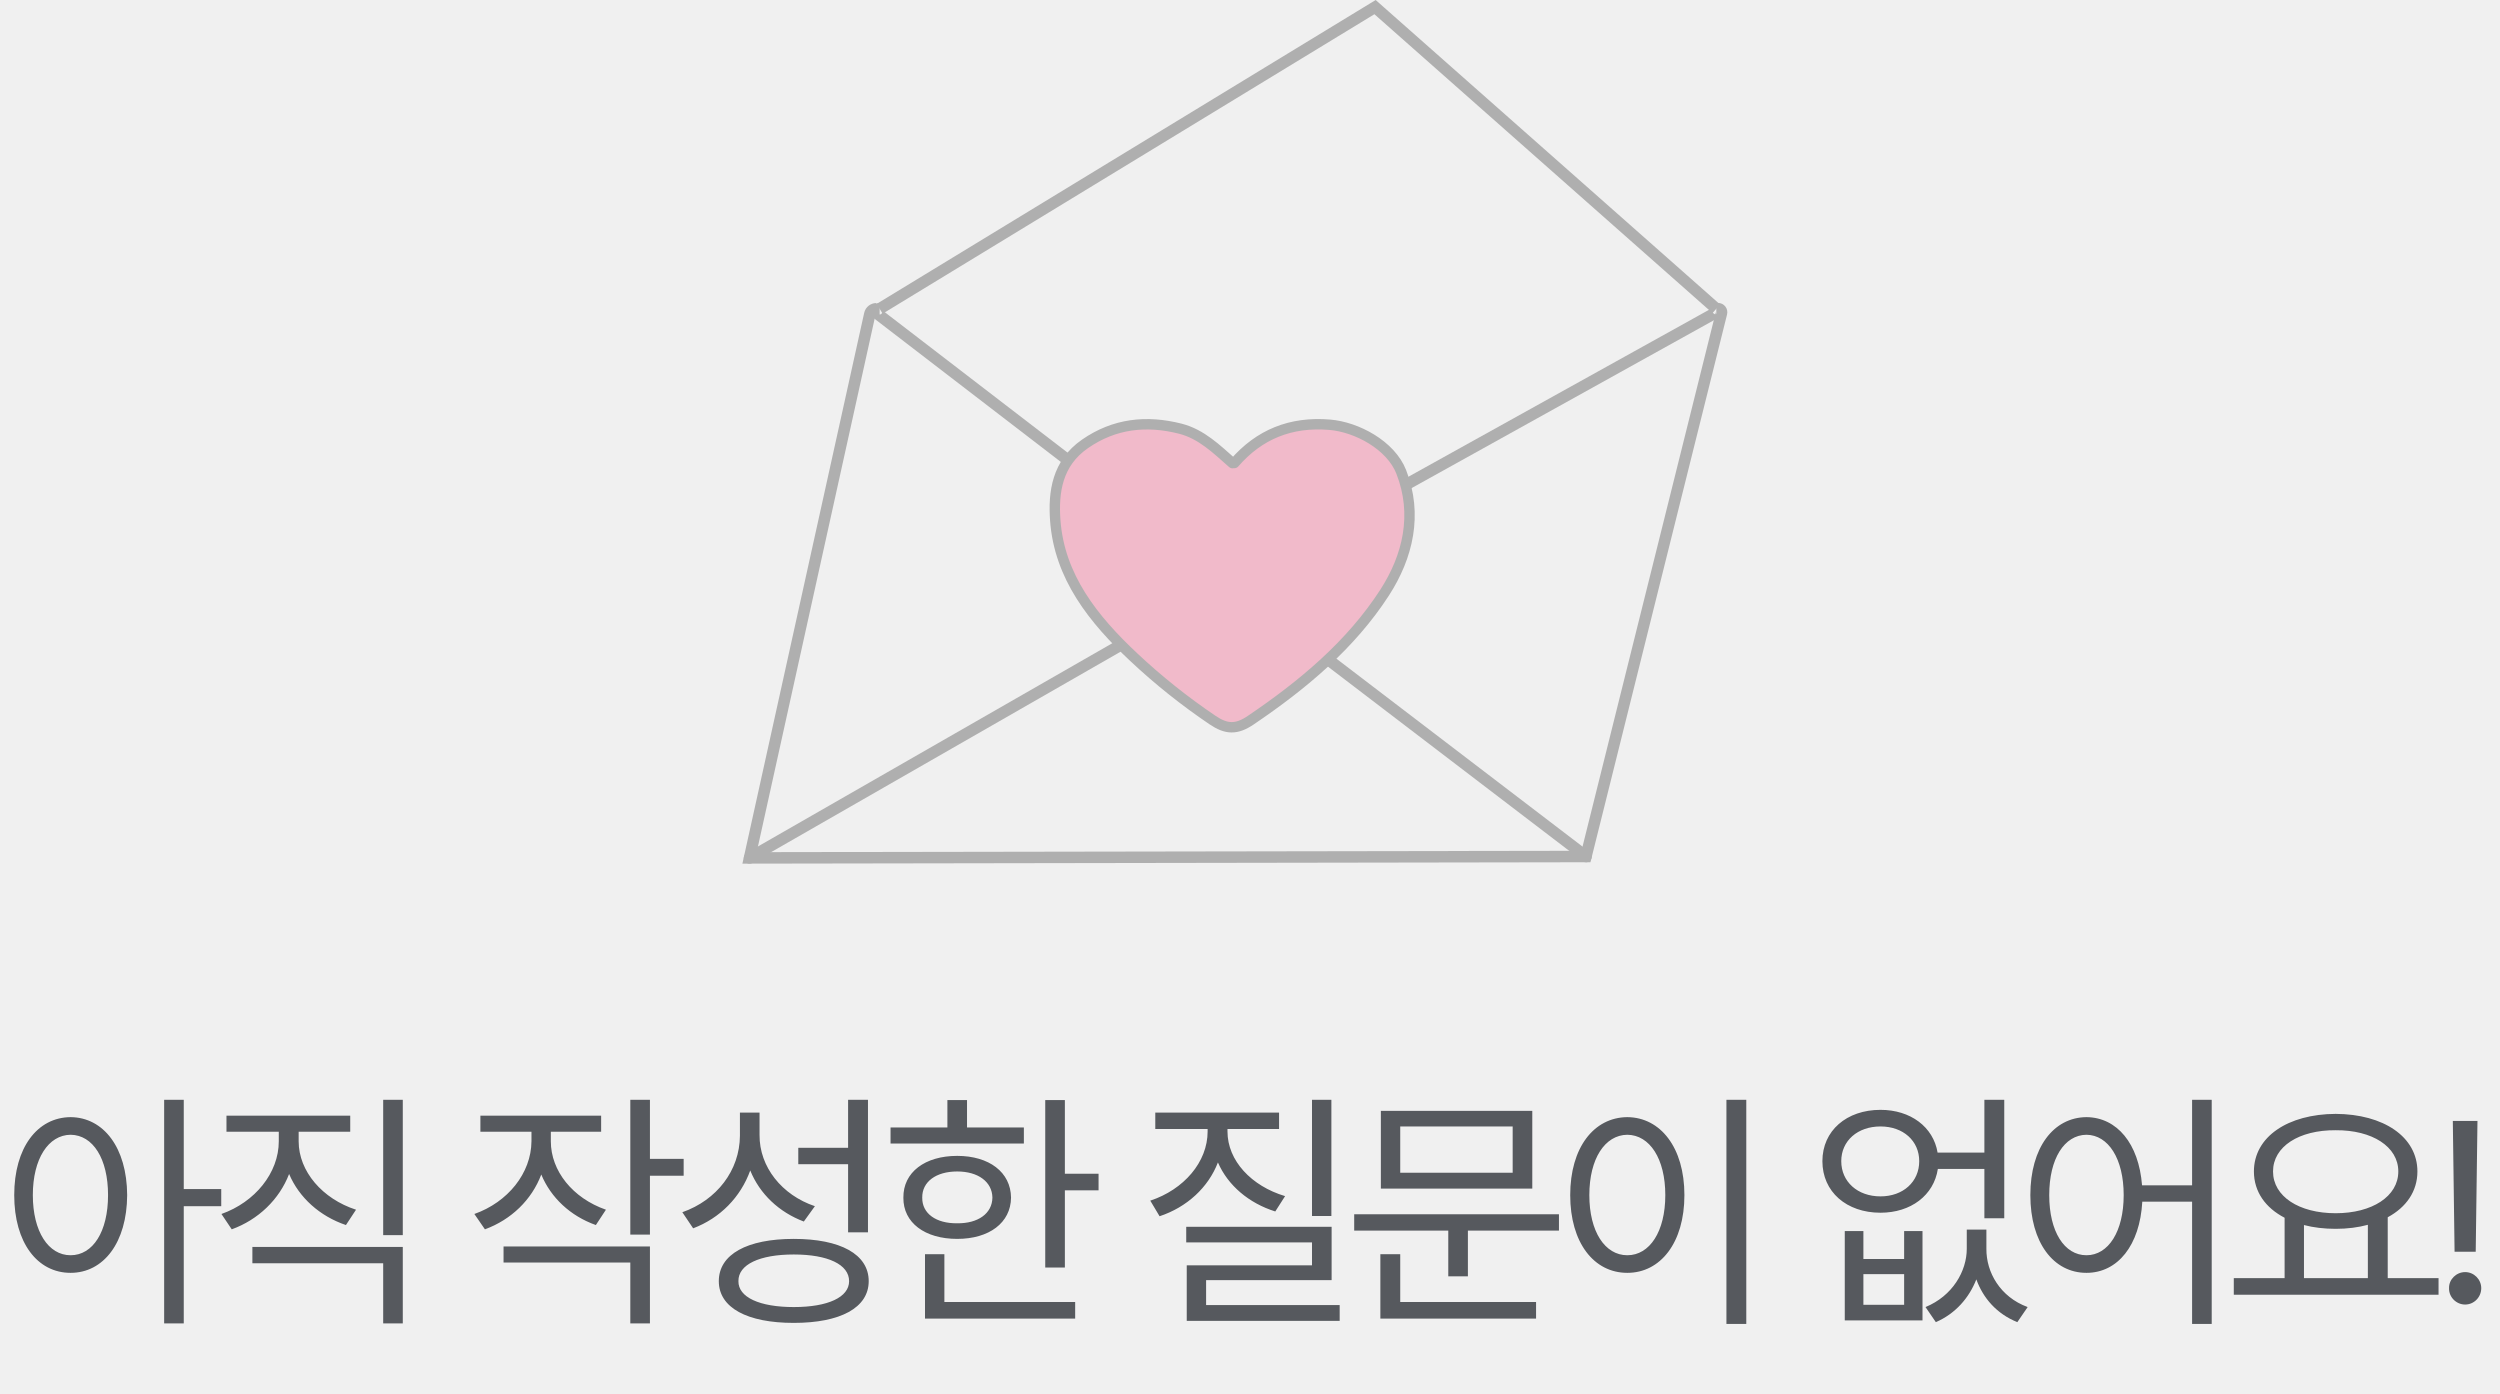
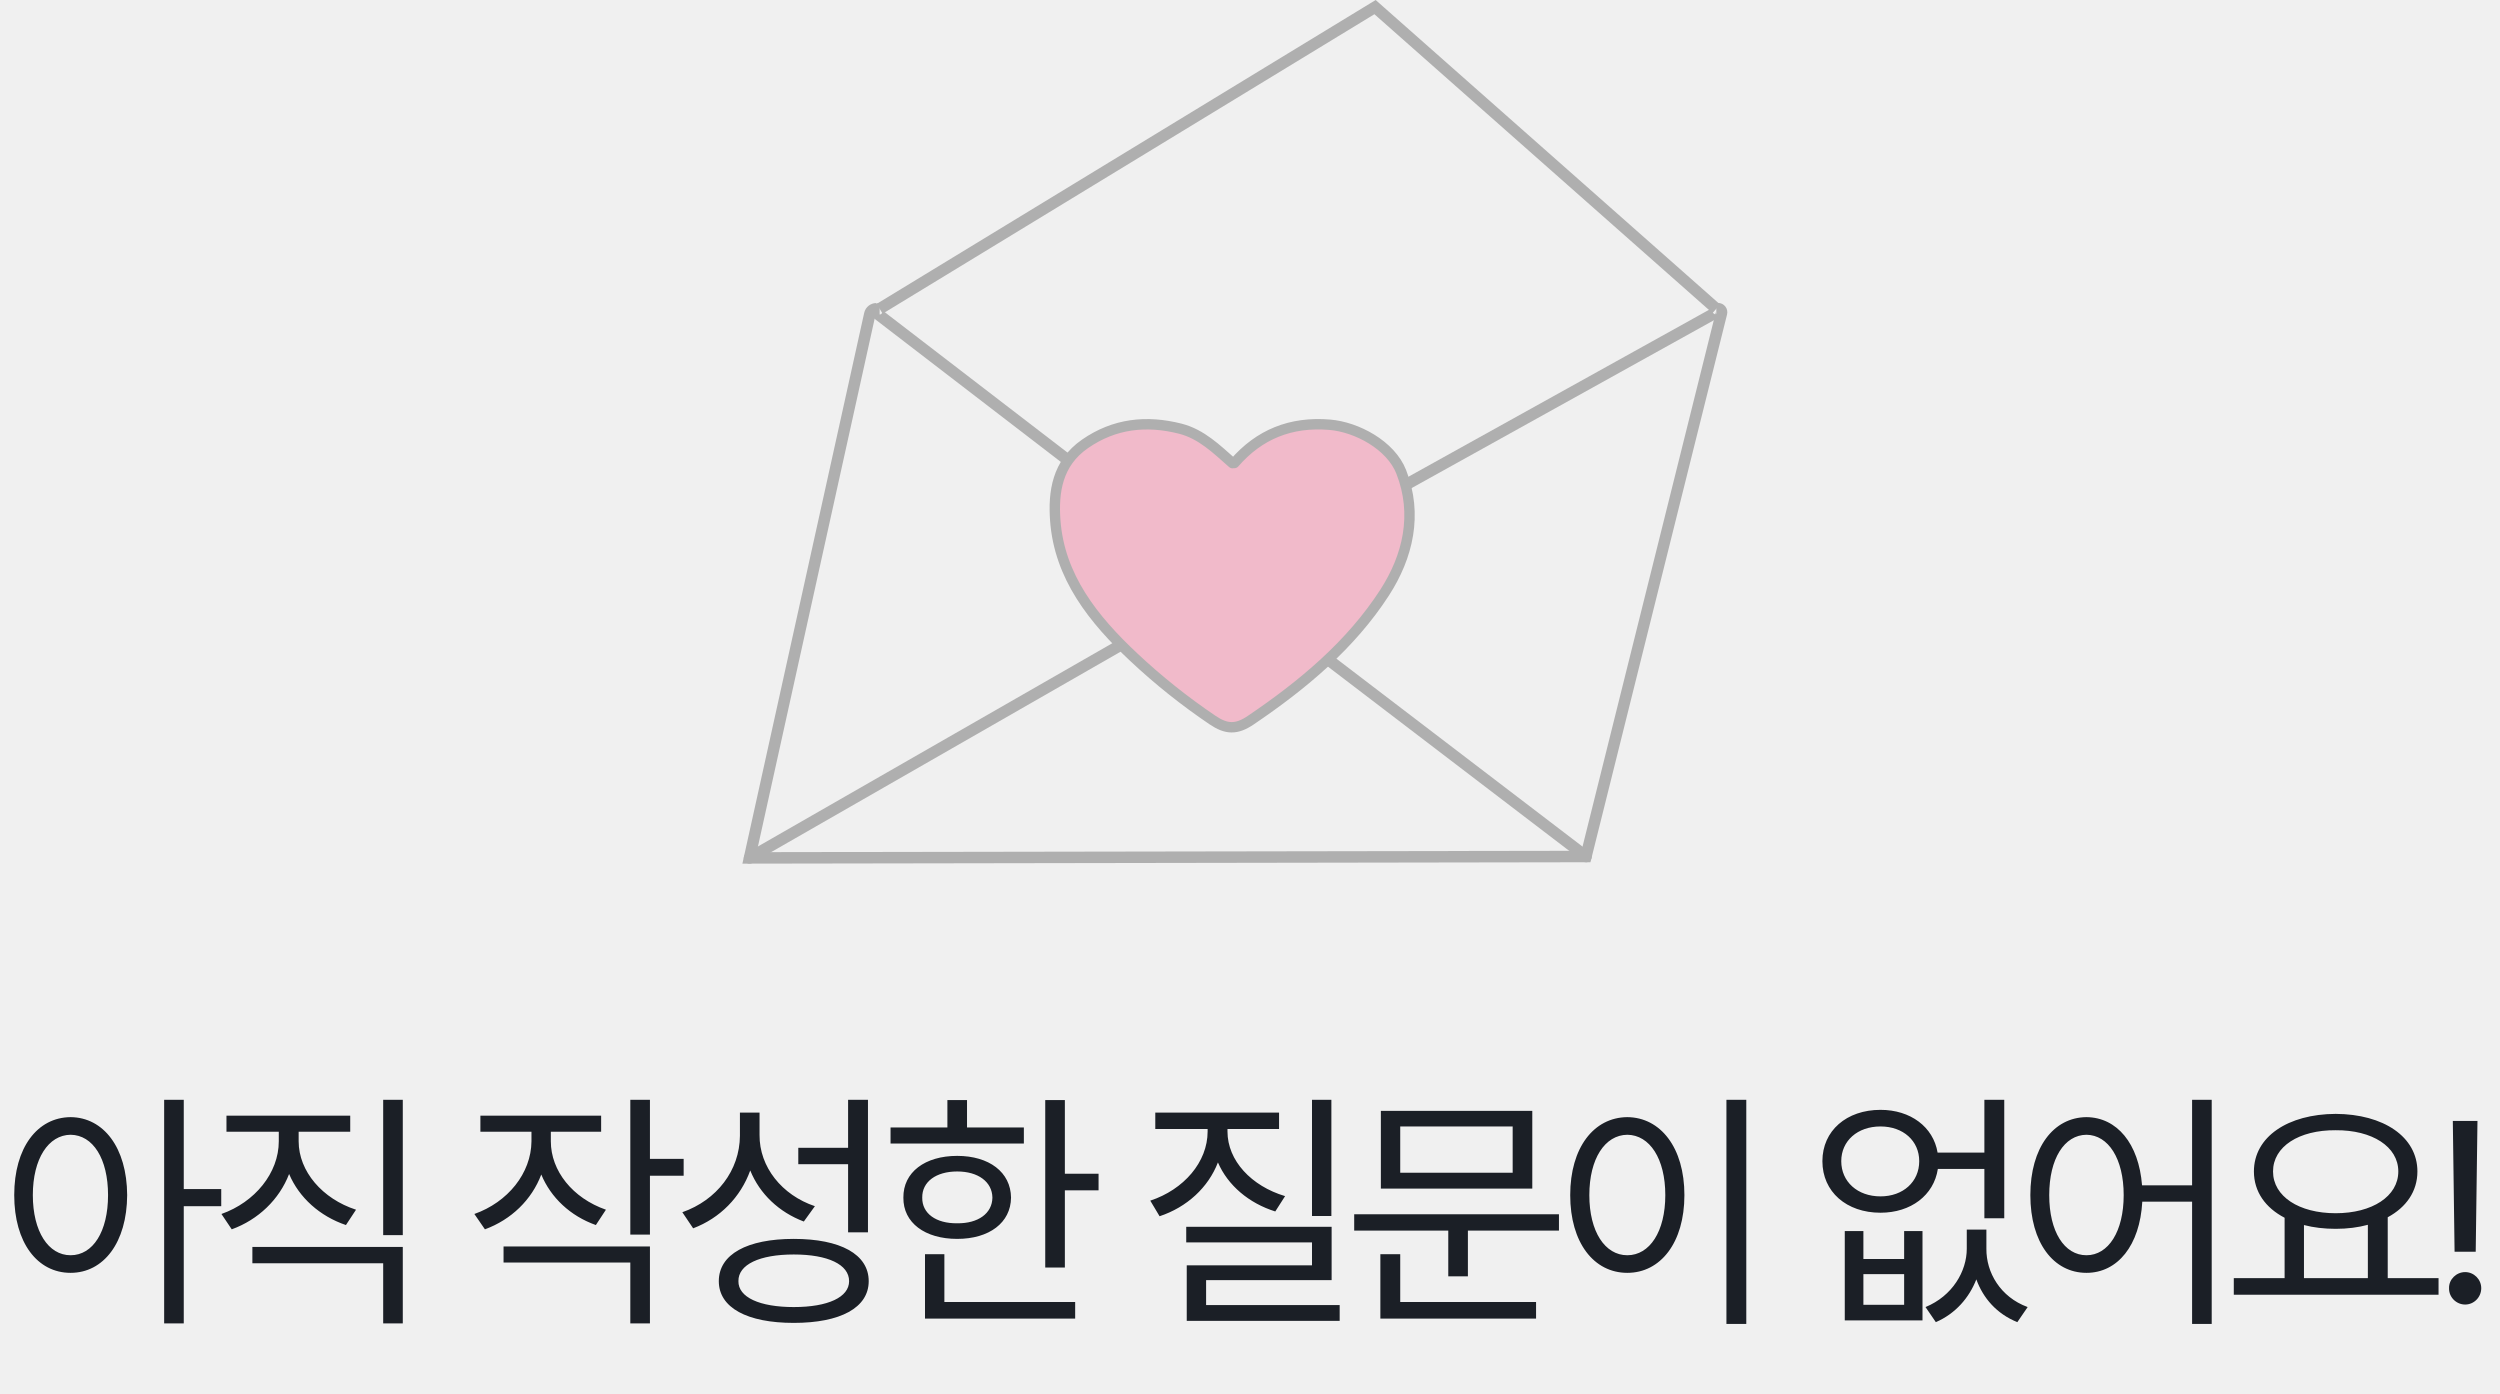
<svg xmlns="http://www.w3.org/2000/svg" width="165" height="92" viewBox="0 0 165 92" fill="none">
-   <path d="M4.658 73.731C6.833 73.748 8.376 75.74 8.393 78.878C8.376 82.016 6.833 84.008 4.658 84.008C2.466 84.008 0.939 82.016 0.939 78.878C0.939 75.74 2.466 73.748 4.658 73.731ZM4.658 74.894C3.197 74.91 2.167 76.471 2.167 78.878C2.167 81.285 3.197 82.846 4.658 82.846C6.135 82.846 7.131 81.285 7.131 78.878C7.131 76.471 6.135 74.91 4.658 74.894ZM12.128 72.586V78.48H14.602V79.608H12.128V87.345H10.834V72.586H12.128ZM19.711 75.325C19.711 77.317 21.289 79.127 23.497 79.841L22.832 80.853C21.114 80.272 19.745 79.052 19.081 77.483C18.433 79.168 17.047 80.497 15.295 81.136L14.615 80.123C16.823 79.343 18.4 77.417 18.4 75.325V74.694H14.947V73.632H23.115V74.694H19.711V75.325ZM26.584 72.586V81.518H25.29V72.586H26.584ZM26.584 82.298V87.345H25.29V83.377H16.657V82.298H26.584ZM36.355 75.325C36.355 77.284 37.799 79.077 39.991 79.841L39.327 80.853C37.642 80.256 36.355 79.044 35.724 77.517C35.093 79.193 33.74 80.497 32.005 81.136L31.308 80.123C33.516 79.343 35.06 77.434 35.077 75.325V74.694H31.706V73.632H39.675V74.694H36.355V75.325ZM42.896 72.586V76.487H45.121V77.6H42.896V81.484H41.601V72.586H42.896ZM42.896 82.265V87.345H41.601V83.327H33.234V82.265H42.896ZM50.13 74.91C50.114 77.019 51.608 78.878 53.783 79.608L53.052 80.621C51.425 80.007 50.147 78.811 49.516 77.251C48.877 79.019 47.524 80.397 45.748 81.069L45.034 80.007C47.308 79.21 48.819 77.251 48.835 74.96V73.433H50.13V74.91ZM57.286 72.586V81.335H55.974V76.836H52.687V75.757H55.974V72.586H57.286ZM52.388 81.767C55.459 81.767 57.335 82.779 57.335 84.556C57.335 86.315 55.459 87.311 52.388 87.311C49.317 87.311 47.441 86.315 47.441 84.556C47.441 82.779 49.317 81.767 52.388 81.767ZM52.388 82.796C50.13 82.796 48.719 83.46 48.736 84.556C48.719 85.618 50.13 86.266 52.388 86.266C54.646 86.266 56.041 85.618 56.041 84.556C56.041 83.46 54.646 82.796 52.388 82.796ZM70.281 72.603V77.467H72.505V78.562H70.281V83.659H68.986V72.603H70.281ZM67.575 74.412V75.475H58.776V74.412H62.528V72.603H63.823V74.412H67.575ZM63.175 76.288C65.284 76.288 66.711 77.367 66.728 79.044C66.711 80.704 65.284 81.767 63.175 81.767C61.05 81.767 59.606 80.704 59.623 79.044C59.606 77.367 61.05 76.288 63.175 76.288ZM63.175 77.317C61.781 77.317 60.851 77.998 60.868 79.044C60.851 80.09 61.781 80.754 63.175 80.737C64.553 80.754 65.483 80.09 65.499 79.044C65.483 77.998 64.553 77.317 63.175 77.317ZM70.961 85.934V87.029H61.05V82.779H62.329V85.934H70.961ZM87.871 72.586V80.256H86.592V72.586H87.871ZM87.887 80.97V84.489H79.603V86.133H88.418V87.179H78.325V83.51H86.592V81.999H78.291V80.97H87.887ZM81.014 74.678C81.014 76.603 82.591 78.28 84.816 78.944L84.168 79.957C82.425 79.409 81.039 78.239 80.383 76.72C79.744 78.38 78.333 79.675 76.532 80.272L75.918 79.243C78.126 78.513 79.703 76.703 79.703 74.678V74.512H76.249V73.433H84.418V74.512H81.014V74.678ZM102.891 80.14V81.219H96.881V84.24H95.586V81.219H89.377V80.14H102.891ZM101.131 73.316V78.446H91.137V73.316H101.131ZM92.415 74.346V77.4H99.836V74.346H92.415ZM101.38 85.934V87.029H91.104V82.779H92.415V85.934H101.38ZM115.255 72.586V87.378H113.944V72.586H115.255ZM107.403 73.731C109.594 73.748 111.171 75.74 111.171 78.878C111.171 82.016 109.594 84.008 107.403 84.008C105.195 84.008 103.634 82.016 103.634 78.878C103.634 75.74 105.195 73.748 107.403 73.731ZM107.403 74.894C105.925 74.91 104.896 76.471 104.896 78.878C104.896 81.285 105.925 82.846 107.403 82.846C108.88 82.846 109.91 81.285 109.91 78.878C109.91 76.471 108.88 74.91 107.403 74.894ZM122.984 81.252V83.095H125.673V81.252H126.885V87.145H121.755V81.252H122.984ZM122.984 86.116H125.673V84.091H122.984V86.116ZM131.102 82.414C131.085 83.975 132.015 85.602 133.825 86.266L133.144 87.262C131.783 86.714 130.886 85.676 130.438 84.439C129.965 85.651 129.068 86.697 127.765 87.262L127.084 86.266C128.861 85.535 129.807 83.908 129.807 82.414V81.152H131.102V82.414ZM124.113 73.25C126.088 73.25 127.599 74.371 127.881 76.072H130.969V72.586H132.281V80.405H130.969V77.151H127.898C127.632 78.894 126.113 80.04 124.113 80.04C121.872 80.04 120.278 78.662 120.278 76.637C120.278 74.628 121.872 73.25 124.113 73.25ZM124.113 74.346C122.602 74.346 121.523 75.292 121.523 76.637C121.523 77.998 122.602 78.961 124.113 78.961C125.607 78.961 126.669 77.998 126.669 76.637C126.669 75.292 125.607 74.346 124.113 74.346ZM137.706 73.731C139.714 73.748 141.159 75.466 141.375 78.231H144.678V72.586H145.973V87.378H144.678V79.31H141.391C141.233 82.198 139.764 84.008 137.706 84.008C135.531 84.008 134.003 82.016 134.003 78.878C134.003 75.74 135.531 73.748 137.706 73.731ZM137.706 74.894C136.245 74.91 135.249 76.471 135.249 78.878C135.249 81.285 136.245 82.846 137.706 82.846C139.15 82.846 140.163 81.285 140.163 78.878C140.163 76.471 139.15 74.91 137.706 74.894ZM160.944 84.356V85.452H147.43V84.356H150.784V80.372C149.522 79.716 148.758 78.654 148.758 77.317C148.758 75.026 151 73.532 154.154 73.516C157.308 73.532 159.549 75.026 159.549 77.317C159.549 78.629 158.811 79.683 157.59 80.339V84.356H160.944ZM154.154 74.595C151.73 74.578 150.02 75.674 150.02 77.317C150.02 78.961 151.73 80.073 154.154 80.073C156.561 80.073 158.288 78.961 158.288 77.317C158.288 75.674 156.561 74.578 154.154 74.595ZM152.062 84.356H156.279V80.837C155.64 81.011 154.926 81.103 154.154 81.103C153.398 81.103 152.693 81.019 152.062 80.853V84.356ZM163.513 73.981L163.397 82.613H162.002L161.886 73.981H163.513ZM162.7 86.1C162.119 86.1 161.621 85.618 161.637 85.02C161.621 84.439 162.119 83.958 162.7 83.958C163.281 83.958 163.762 84.439 163.762 85.02C163.762 85.618 163.281 86.1 162.7 86.1Z" fill="#1B1F26" fill-opacity="0.72" />
+   <path d="M4.658 73.731C6.833 73.748 8.376 75.74 8.393 78.878C8.376 82.016 6.833 84.008 4.658 84.008C2.466 84.008 0.939 82.016 0.939 78.878C0.939 75.74 2.466 73.748 4.658 73.731ZM4.658 74.894C3.197 74.91 2.167 76.471 2.167 78.878C2.167 81.285 3.197 82.846 4.658 82.846C6.135 82.846 7.131 81.285 7.131 78.878C7.131 76.471 6.135 74.91 4.658 74.894ZM12.128 72.586V78.48H14.602V79.608H12.128V87.345H10.834V72.586H12.128ZM19.711 75.325C19.711 77.317 21.289 79.127 23.497 79.841L22.832 80.853C21.114 80.272 19.745 79.052 19.081 77.483C18.433 79.168 17.047 80.497 15.295 81.136L14.615 80.123C16.823 79.343 18.4 77.417 18.4 75.325V74.694H14.947V73.632H23.115V74.694H19.711V75.325ZM26.584 72.586V81.518H25.29V72.586H26.584ZM26.584 82.298V87.345H25.29V83.377H16.657V82.298H26.584ZM36.355 75.325C36.355 77.284 37.799 79.077 39.991 79.841L39.327 80.853C37.642 80.256 36.355 79.044 35.724 77.517C35.093 79.193 33.74 80.497 32.005 81.136L31.308 80.123C33.516 79.343 35.06 77.434 35.077 75.325V74.694H31.706V73.632H39.675V74.694H36.355V75.325ZM42.896 72.586V76.487H45.121V77.6H42.896V81.484H41.601V72.586H42.896ZM42.896 82.265V87.345H41.601V83.327H33.234V82.265H42.896ZM50.13 74.91C50.114 77.019 51.608 78.878 53.783 79.608L53.052 80.621C51.425 80.007 50.147 78.811 49.516 77.251C48.877 79.019 47.524 80.397 45.748 81.069L45.034 80.007C47.308 79.21 48.819 77.251 48.835 74.96V73.433H50.13V74.91ZM57.286 72.586V81.335H55.974V76.836H52.687V75.757H55.974V72.586H57.286ZM52.388 81.767C55.459 81.767 57.335 82.779 57.335 84.556C57.335 86.315 55.459 87.311 52.388 87.311C49.317 87.311 47.441 86.315 47.441 84.556C47.441 82.779 49.317 81.767 52.388 81.767ZM52.388 82.796C50.13 82.796 48.719 83.46 48.736 84.556C48.719 85.618 50.13 86.266 52.388 86.266C54.646 86.266 56.041 85.618 56.041 84.556C56.041 83.46 54.646 82.796 52.388 82.796ZM70.281 72.603V77.467H72.505V78.562H70.281V83.659H68.986V72.603H70.281ZM67.575 74.412V75.475H58.776V74.412H62.528V72.603H63.823V74.412H67.575ZM63.175 76.288C65.284 76.288 66.711 77.367 66.728 79.044C66.711 80.704 65.284 81.767 63.175 81.767C61.05 81.767 59.606 80.704 59.623 79.044C59.606 77.367 61.05 76.288 63.175 76.288ZM63.175 77.317C61.781 77.317 60.851 77.998 60.868 79.044C60.851 80.09 61.781 80.754 63.175 80.737C64.553 80.754 65.483 80.09 65.499 79.044C65.483 77.998 64.553 77.317 63.175 77.317ZM70.961 85.934V87.029H61.05V82.779H62.329V85.934H70.961ZM87.871 72.586V80.256H86.592V72.586H87.871ZM87.887 80.97V84.489H79.603V86.133H88.418V87.179H78.325V83.51H86.592V81.999H78.291V80.97H87.887ZM81.014 74.678C81.014 76.603 82.591 78.28 84.816 78.944L84.168 79.957C82.425 79.409 81.039 78.239 80.383 76.72C79.744 78.38 78.333 79.675 76.532 80.272L75.918 79.243C78.126 78.513 79.703 76.703 79.703 74.678V74.512H76.249V73.433H84.418V74.512H81.014V74.678ZM102.891 80.14V81.219H96.881V84.24H95.586V81.219H89.377V80.14H102.891ZM101.131 73.316V78.446H91.137V73.316H101.131ZM92.415 74.346V77.4H99.836V74.346H92.415ZM101.38 85.934V87.029H91.104V82.779H92.415V85.934H101.38ZM115.255 72.586V87.378H113.944V72.586H115.255ZM107.403 73.731C109.594 73.748 111.171 75.74 111.171 78.878C111.171 82.016 109.594 84.008 107.403 84.008C105.195 84.008 103.634 82.016 103.634 78.878C103.634 75.74 105.195 73.748 107.403 73.731ZM107.403 74.894C105.925 74.91 104.896 76.471 104.896 78.878C104.896 81.285 105.925 82.846 107.403 82.846C108.88 82.846 109.91 81.285 109.91 78.878C109.91 76.471 108.88 74.91 107.403 74.894ZM122.984 81.252V83.095H125.673V81.252H126.885V87.145H121.755V81.252H122.984ZM122.984 86.116H125.673V84.091H122.984V86.116ZM131.102 82.414C131.085 83.975 132.015 85.602 133.825 86.266L133.144 87.262C131.783 86.714 130.886 85.676 130.438 84.439C129.965 85.651 129.068 86.697 127.765 87.262L127.084 86.266C128.861 85.535 129.807 83.908 129.807 82.414V81.152H131.102V82.414ZM124.113 73.25C126.088 73.25 127.599 74.371 127.881 76.072H130.969V72.586H132.281V80.405H130.969V77.151H127.898C127.632 78.894 126.113 80.04 124.113 80.04C121.872 80.04 120.278 78.662 120.278 76.637C120.278 74.628 121.872 73.25 124.113 73.25ZM124.113 74.346C122.602 74.346 121.523 75.292 121.523 76.637C121.523 77.998 122.602 78.961 124.113 78.961C125.607 78.961 126.669 77.998 126.669 76.637C126.669 75.292 125.607 74.346 124.113 74.346ZM137.706 73.731C139.714 73.748 141.159 75.466 141.375 78.231H144.678V72.586H145.973V87.378H144.678V79.31H141.391C141.233 82.198 139.764 84.008 137.706 84.008C135.531 84.008 134.003 82.016 134.003 78.878C134.003 75.74 135.531 73.748 137.706 73.731ZM137.706 74.894C136.245 74.91 135.249 76.471 135.249 78.878C135.249 81.285 136.245 82.846 137.706 82.846C139.15 82.846 140.163 81.285 140.163 78.878C140.163 76.471 139.15 74.91 137.706 74.894ZM160.944 84.356V85.452H147.43V84.356H150.784V80.372C149.522 79.716 148.758 78.654 148.758 77.317C148.758 75.026 151 73.532 154.154 73.516C157.308 73.532 159.549 75.026 159.549 77.317C159.549 78.629 158.811 79.683 157.59 80.339V84.356H160.944ZM154.154 74.595C151.73 74.578 150.02 75.674 150.02 77.317C150.02 78.961 151.73 80.073 154.154 80.073C156.561 80.073 158.288 78.961 158.288 77.317C158.288 75.674 156.561 74.578 154.154 74.595ZM152.062 84.356H156.279V80.837C155.64 81.011 154.926 81.103 154.154 81.103C153.398 81.103 152.693 81.019 152.062 80.853V84.356ZM163.513 73.981L163.397 82.613H162.002L161.886 73.981H163.513ZM162.7 86.1C162.119 86.1 161.621 85.618 161.637 85.02C161.621 84.439 162.119 83.958 162.7 83.958C163.281 83.958 163.762 84.439 163.762 85.02C163.762 85.618 163.281 86.1 162.7 86.1Z" fill="#1B1F26" fillOpacity="0.72" />
  <g opacity="0.27">
    <g clip-path="url(#clip0_1875_5194)">
      <path d="M49.47 56.621L81.066 38.5L104.682 56.53" stroke="black" stroke-width="0.758" stroke-linecap="round" stroke-linejoin="round" />
      <path d="M58.057 20.38L90.752 0.47L113.276 20.38" stroke="black" stroke-width="0.758" stroke-miterlimit="10" />
      <path d="M57.845 20.379C57.633 20.379 57.451 20.523 57.405 20.735L49.47 56.621L104.674 56.53L113.617 20.667C113.655 20.516 113.541 20.372 113.39 20.372" stroke="black" stroke-width="0.758" stroke-miterlimit="10" />
      <path d="M113.276 20.379C113.389 20.379 113.427 20.531 113.329 20.584L81.066 38.5L57.935 20.728C57.784 20.614 57.867 20.379 58.057 20.379" stroke="black" stroke-width="0.758" stroke-miterlimit="10" />
      <path d="M81.347 30.567C80.307 29.654 79.296 28.648 77.902 28.294C75.674 27.727 73.552 27.947 71.606 29.299C69.767 30.574 69.513 32.493 69.647 34.342C69.916 38.066 72.165 40.878 74.832 43.377C76.445 44.893 78.178 46.274 80.031 47.527C80.944 48.143 81.609 48.172 82.556 47.527C86.001 45.197 89.163 42.549 91.384 39.114C92.926 36.728 93.584 33.952 92.481 31.141C91.795 29.392 89.559 28.181 87.755 28.032C85.188 27.819 83.108 28.669 81.467 30.56" fill="#F42762" />
      <path d="M81.347 30.567C80.307 29.654 79.296 28.648 77.902 28.294C75.674 27.727 73.552 27.947 71.606 29.299C69.767 30.574 69.513 32.493 69.647 34.342C69.916 38.066 72.165 40.878 74.832 43.377C76.445 44.893 78.178 46.274 80.031 47.527C80.944 48.143 81.609 48.172 82.556 47.527C86.001 45.197 89.163 42.549 91.384 39.114C92.926 36.728 93.584 33.952 92.481 31.141C91.795 29.392 89.559 28.181 87.755 28.032C85.188 27.819 83.108 28.669 81.467 30.56" stroke="black" stroke-width="0.686" stroke-linecap="round" stroke-linejoin="round" />
    </g>
  </g>
  <defs>
    <clipPath id="clip0_1875_5194">
      <rect width="65.003" height="57" fill="white" transform="translate(49)" />
    </clipPath>
  </defs>
</svg>
